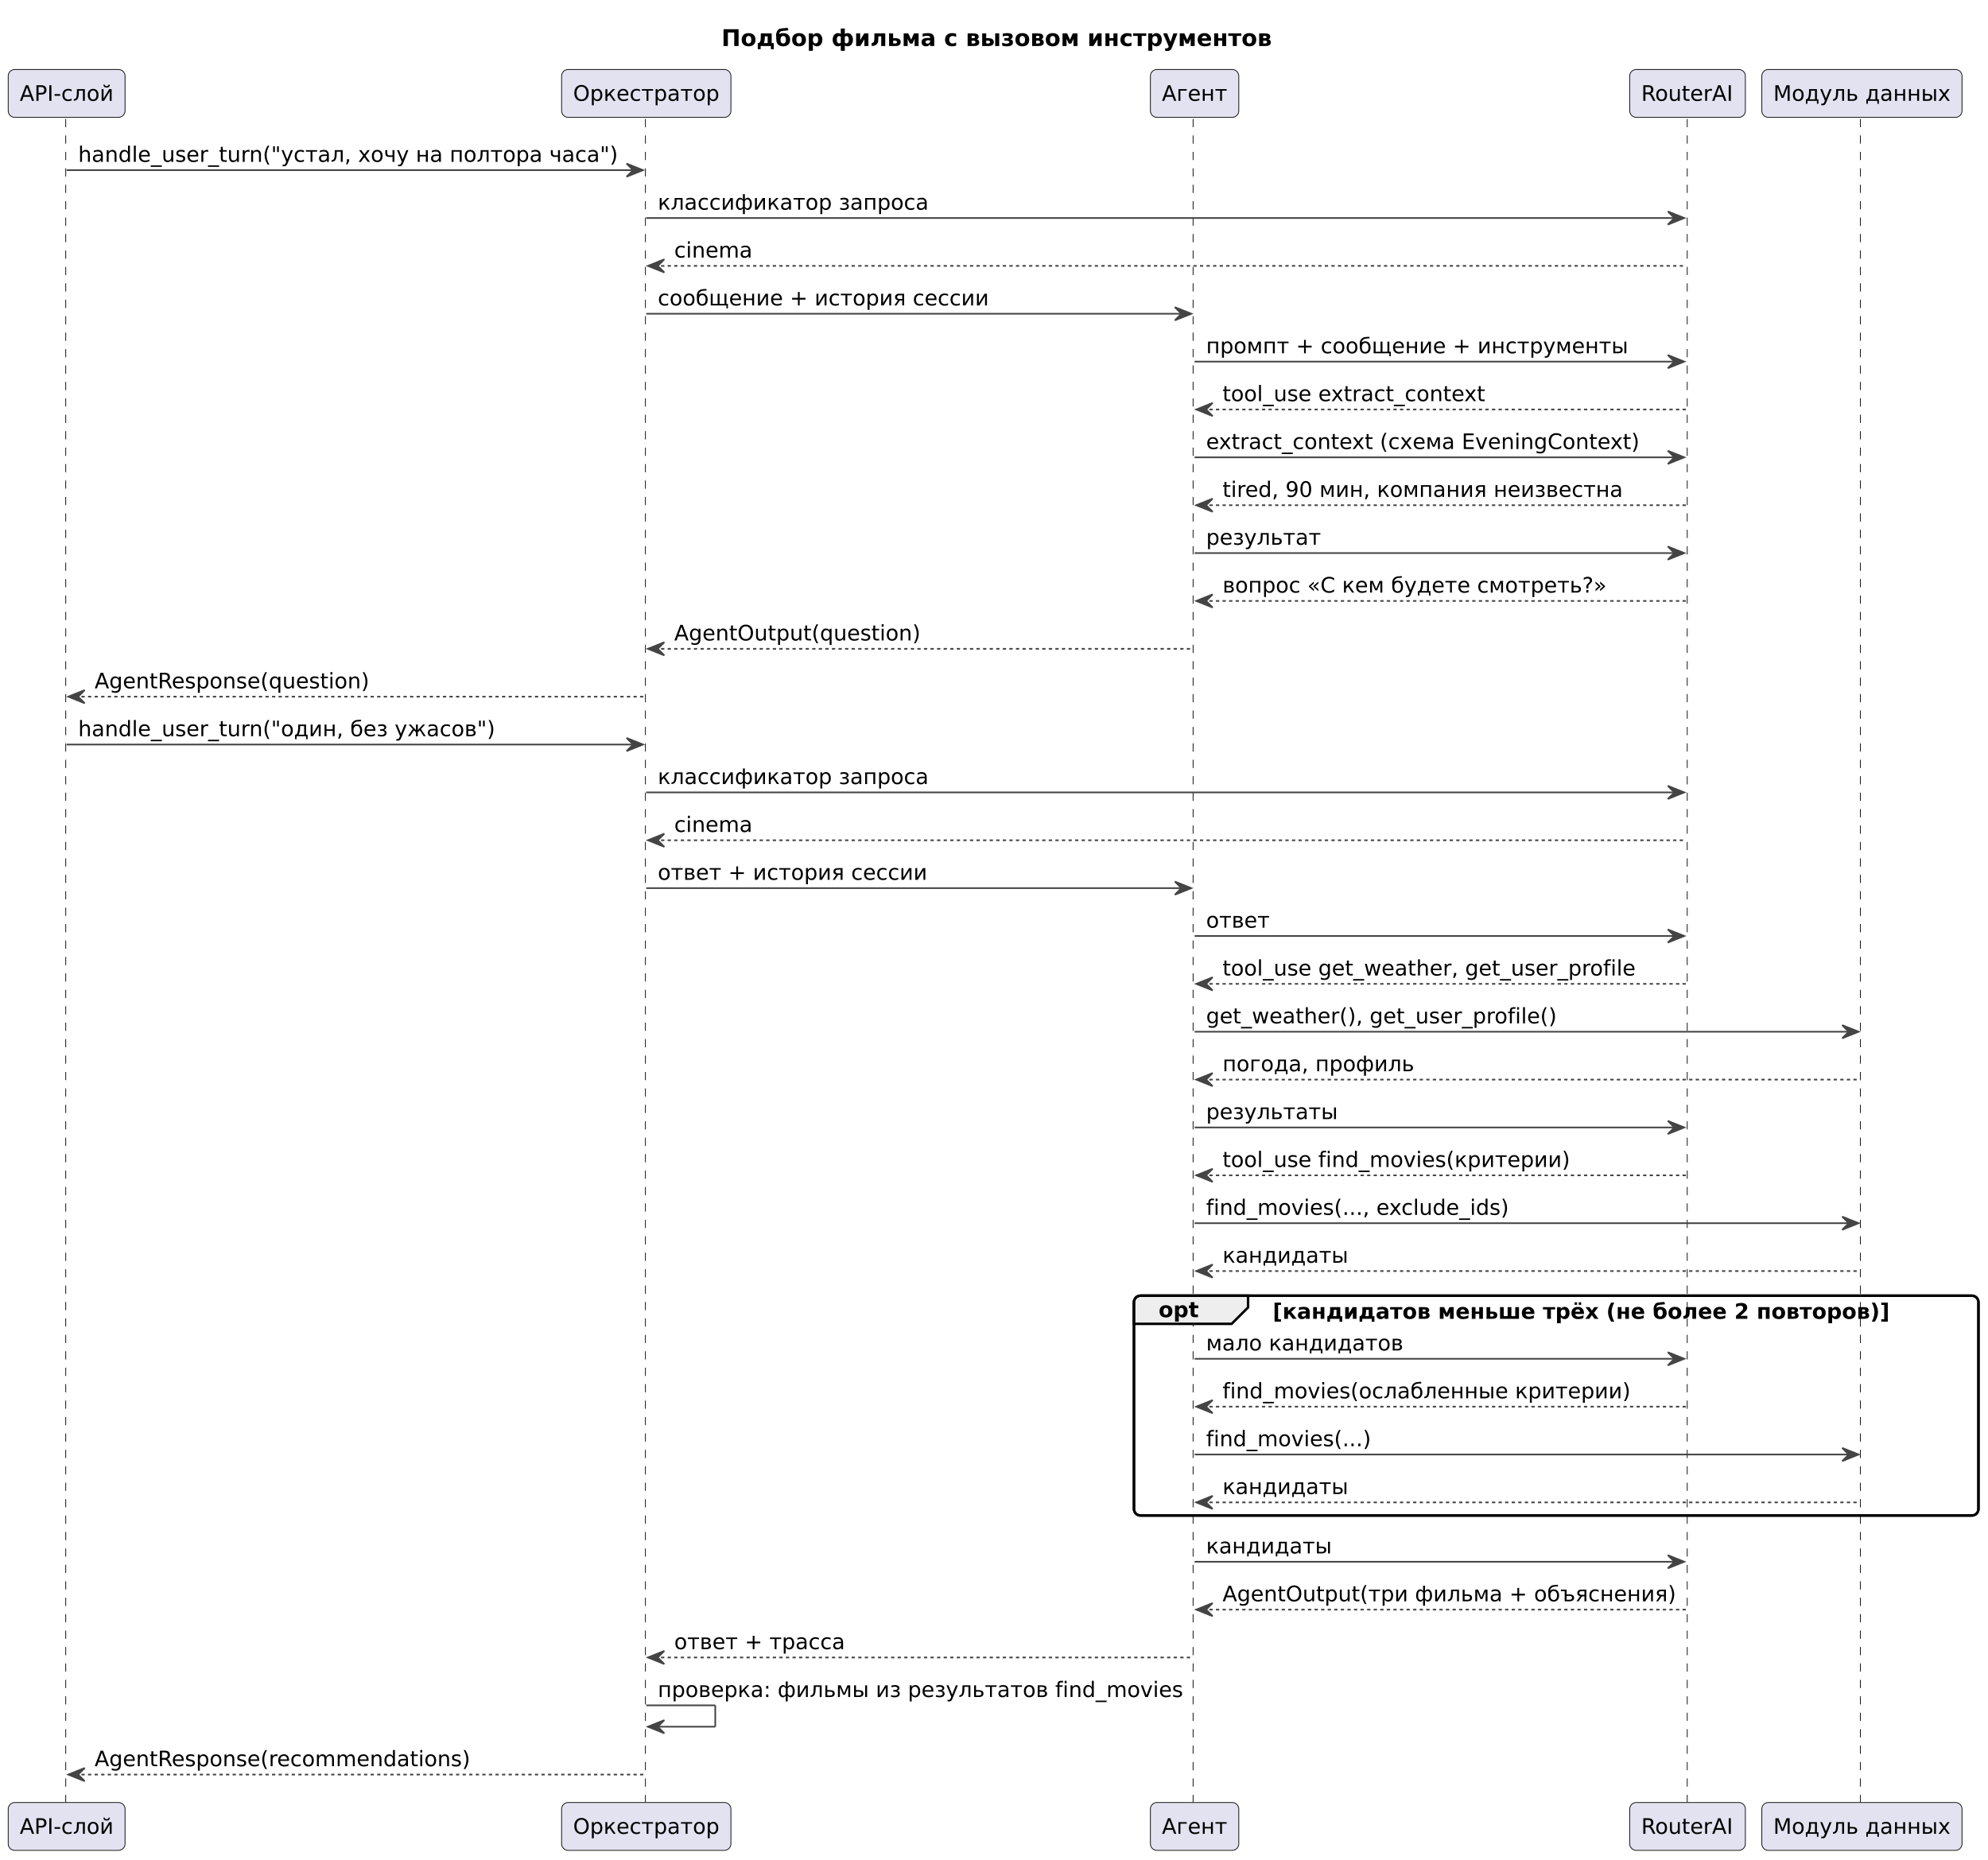
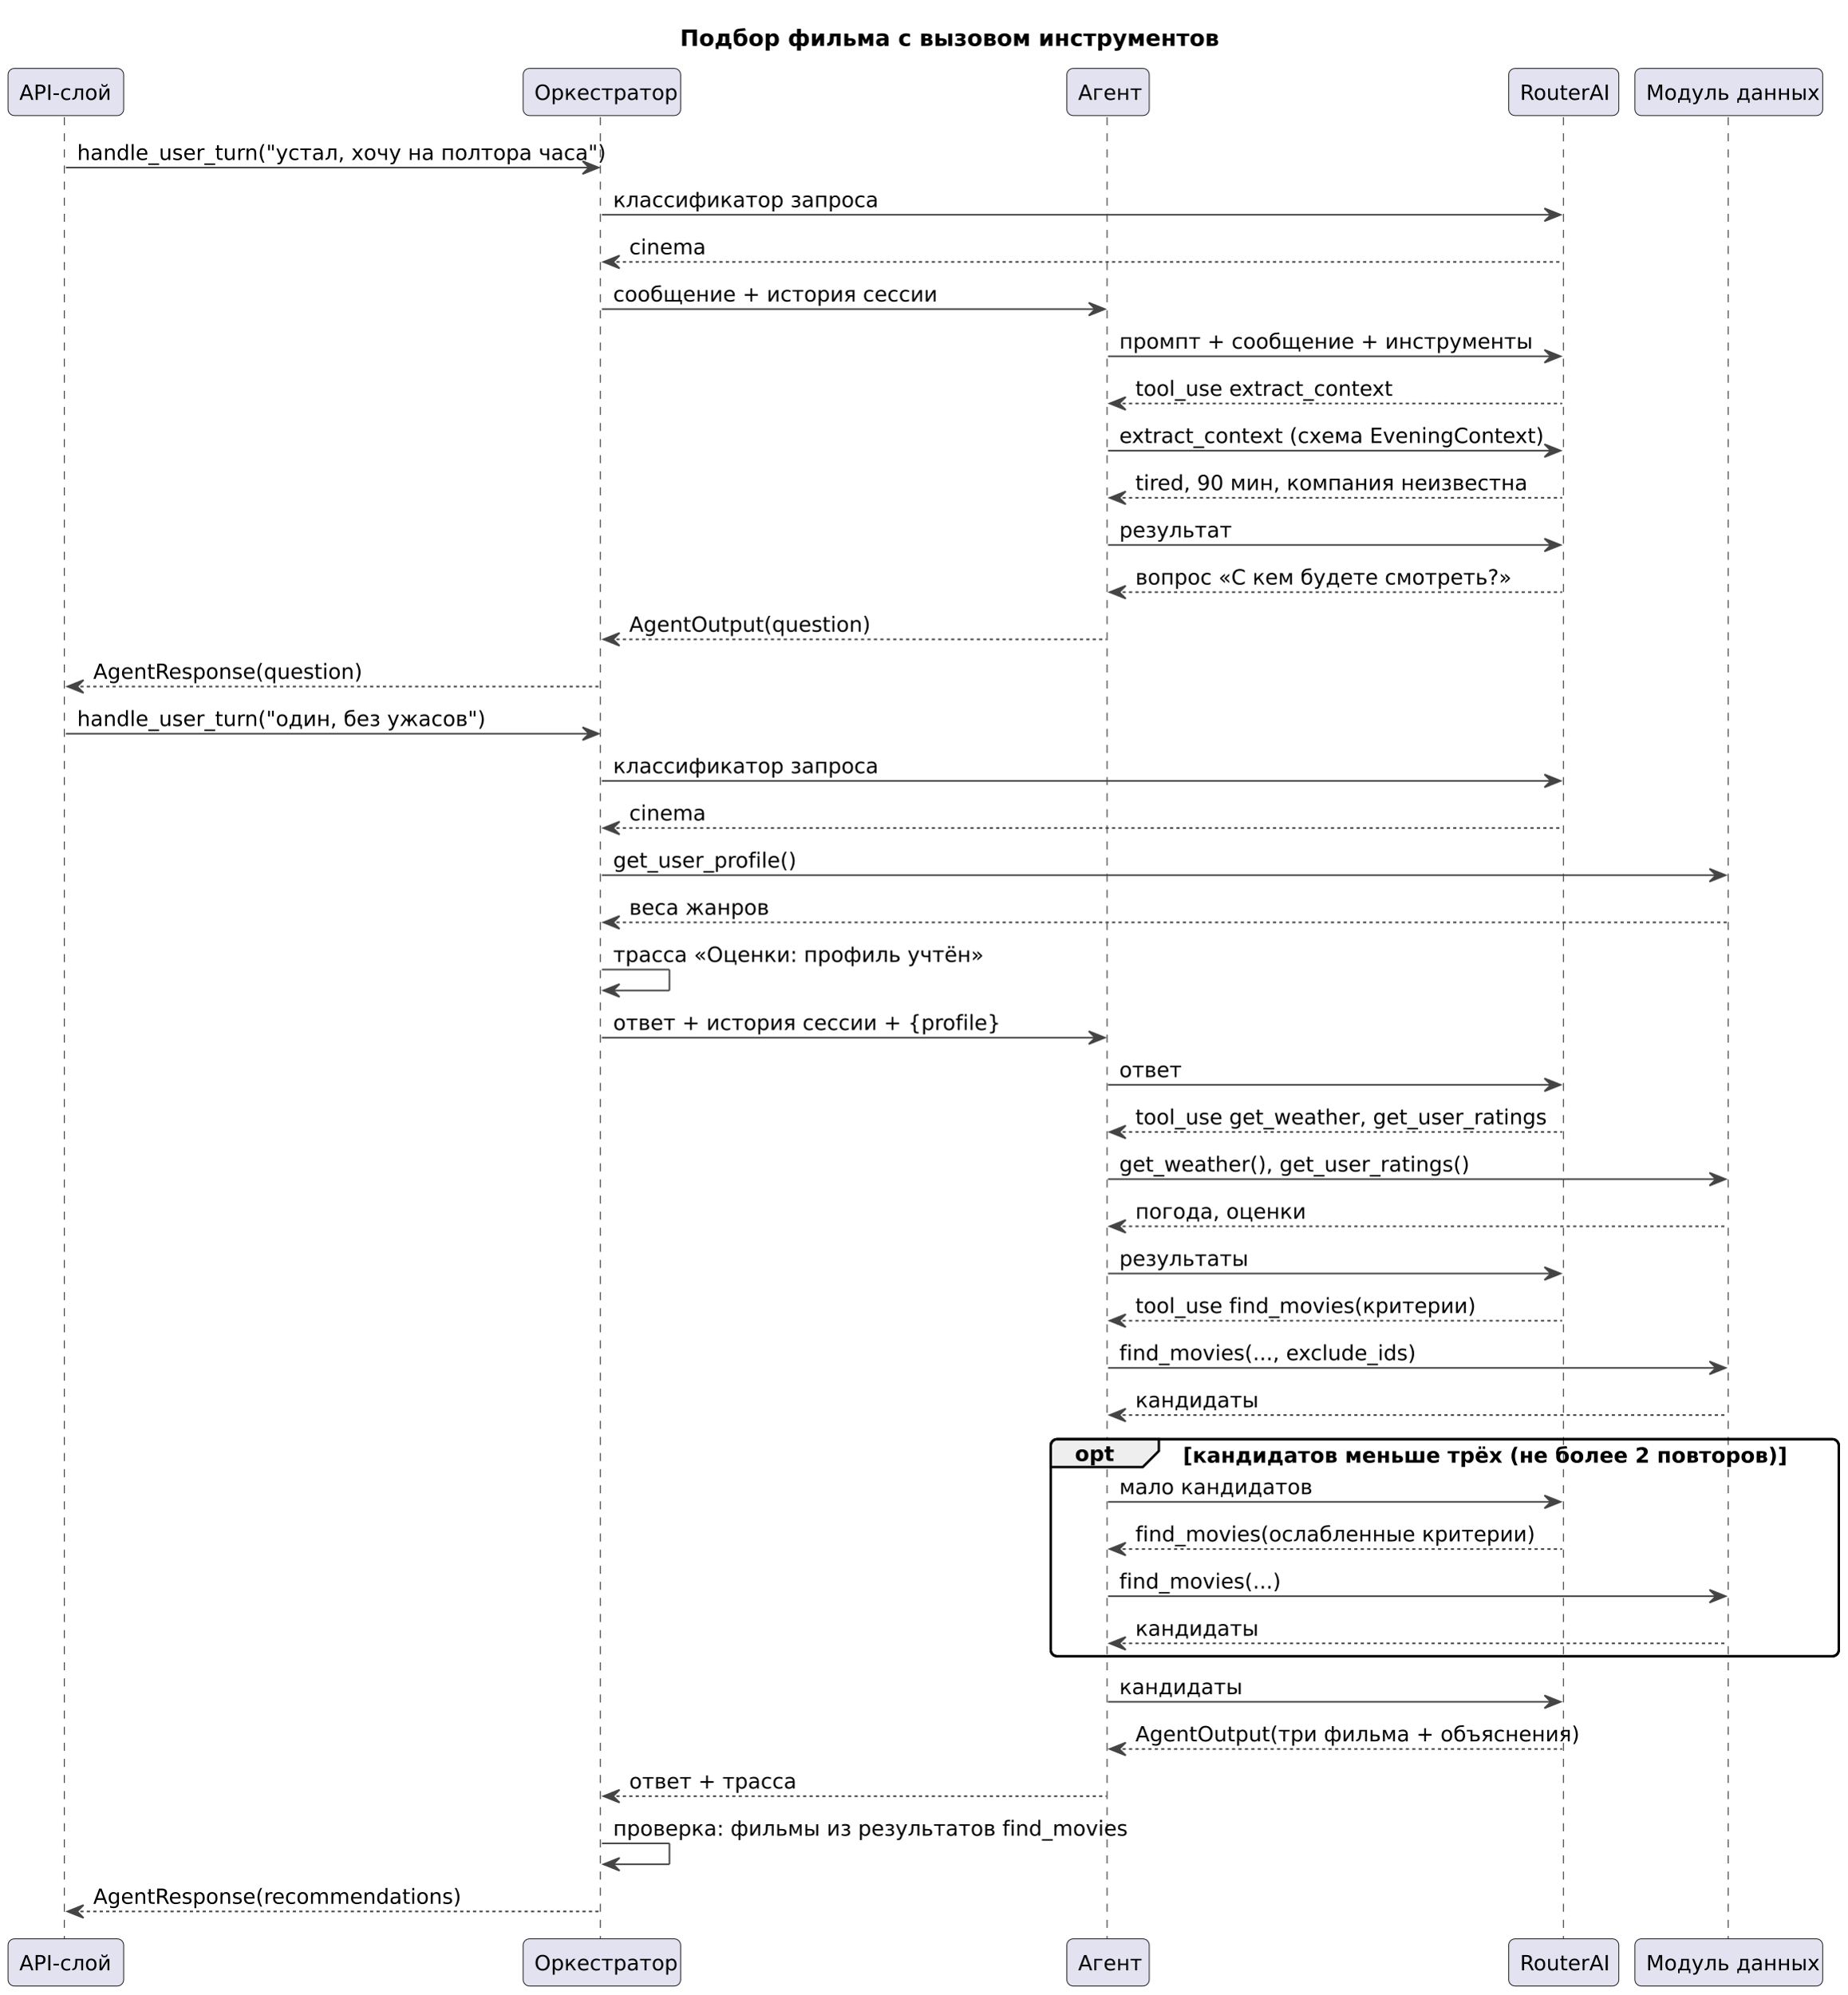
- <svg xmlns="http://www.w3.org/2000/svg" contentStyleType="text/css" data-diagram-type="SEQUENCE" height="1132px" preserveAspectRatio="none" style="width:1210px;height:1132px;background:#FFFFFF;" version="1.1" viewBox="0 0 1210 1132" width="1210px" zoomAndPan="magnify">
+ <svg xmlns="http://www.w3.org/2000/svg" contentStyleType="text/css" height="1239px" preserveAspectRatio="none" style="width:1148px;height:1239px;background:#FFFFFF;" version="1.1" viewBox="0 0 1148 1239" width="1148px" zoomAndPan="magnify">
  <defs />
  <g>
-     <text fill="#000000" font-family="DejaVu Sans" font-size="14" font-weight="bold" lengthAdjust="spacing" textLength="334.988" x="439.1" y="27.995">Подбор фильма с вызовом инструментов</text>
-     <rect fill="none" height="133.797" rx="4" ry="4" style="stroke:#000000;stroke-width:1.5;" width="513.999" x="690.189" y="788.617" />
-     <g>
-       <rect fill="#000000" fill-opacity="0" height="1025.648" width="8" x="36.558" y="72.43" />
-       <line style="stroke:#181818;stroke-width:0.5;stroke-dasharray:5,5;" x1="40" x2="40" y1="72.43" y2="1098.078" />
-     </g>
-     <g>
-       <rect fill="#000000" fill-opacity="0" height="1025.648" width="8" x="389.348" y="72.43" />
-       <line style="stroke:#181818;stroke-width:0.5;stroke-dasharray:5,5;" x1="392.822" x2="392.822" y1="72.43" y2="1098.078" />
-     </g>
-     <g>
-       <rect fill="#000000" fill-opacity="0" height="1025.648" width="8" x="723.085" y="72.43" />
-       <line style="stroke:#181818;stroke-width:0.5;stroke-dasharray:5,5;" x1="726.189" x2="726.189" y1="72.43" y2="1098.078" />
-     </g>
-     <g>
-       <rect fill="#000000" fill-opacity="0" height="1025.648" width="8" x="1023.126" y="72.43" />
-       <line style="stroke:#181818;stroke-width:0.5;stroke-dasharray:5,5;" x1="1026.93" x2="1026.93" y1="72.43" y2="1098.078" />
-     </g>
-     <g>
-       <rect fill="#000000" fill-opacity="0" height="1025.648" width="8" x="1129.255" y="72.43" />
-       <line style="stroke:#181818;stroke-width:0.5;stroke-dasharray:5,5;" x1="1132.322" x2="1132.322" y1="72.43" y2="1098.078" />
-     </g>
-     <g class="participant participant-head" data-participant="API">
-       <rect fill="#E2E2F0" height="29.133" rx="4" ry="4" style="stroke:#181818;stroke-width:0.5;" width="71.116" x="5" y="42.297" />
-       <text fill="#000000" font-family="DejaVu Sans" font-size="13" lengthAdjust="spacing" textLength="57.116" x="12" y="61.364">API-слой</text>
-     </g>
-     <g class="participant participant-tail" data-participant="API">
-       <rect fill="#E2E2F0" height="29.133" rx="4" ry="4" style="stroke:#181818;stroke-width:0.5;" width="71.116" x="5" y="1097.078" />
-       <text fill="#000000" font-family="DejaVu Sans" font-size="13" lengthAdjust="spacing" textLength="57.116" x="12" y="1116.145">API-слой</text>
-     </g>
-     <g class="participant participant-head" data-participant="O">
-       <rect fill="#E2E2F0" height="29.133" rx="4" ry="4" style="stroke:#181818;stroke-width:0.5;" width="103.051" x="341.822" y="42.297" />
-       <text fill="#000000" font-family="DejaVu Sans" font-size="13" lengthAdjust="spacing" textLength="89.051" x="348.822" y="61.364">Оркестратор</text>
-     </g>
-     <g class="participant participant-tail" data-participant="O">
-       <rect fill="#E2E2F0" height="29.133" rx="4" ry="4" style="stroke:#181818;stroke-width:0.5;" width="103.051" x="341.822" y="1097.078" />
-       <text fill="#000000" font-family="DejaVu Sans" font-size="13" lengthAdjust="spacing" textLength="89.051" x="348.822" y="1116.145">Оркестратор</text>
-     </g>
-     <g class="participant participant-head" data-participant="A">
-       <rect fill="#E2E2F0" height="29.133" rx="4" ry="4" style="stroke:#181818;stroke-width:0.5;" width="53.794" x="700.189" y="42.297" />
-       <text fill="#000000" font-family="DejaVu Sans" font-size="13" lengthAdjust="spacing" textLength="39.794" x="707.189" y="61.364">Агент</text>
-     </g>
-     <g class="participant participant-tail" data-participant="A">
-       <rect fill="#E2E2F0" height="29.133" rx="4" ry="4" style="stroke:#181818;stroke-width:0.5;" width="53.794" x="700.189" y="1097.078" />
-       <text fill="#000000" font-family="DejaVu Sans" font-size="13" lengthAdjust="spacing" textLength="39.794" x="707.189" y="1116.145">Агент</text>
-     </g>
-     <g class="participant participant-head" data-participant="M">
-       <rect fill="#E2E2F0" height="29.133" rx="4" ry="4" style="stroke:#181818;stroke-width:0.5;" width="70.393" x="991.93" y="42.297" />
-       <text fill="#000000" font-family="DejaVu Sans" font-size="13" lengthAdjust="spacing" textLength="56.393" x="998.93" y="61.364">RouterAI</text>
-     </g>
-     <g class="participant participant-tail" data-participant="M">
-       <rect fill="#E2E2F0" height="29.133" rx="4" ry="4" style="stroke:#181818;stroke-width:0.5;" width="70.393" x="991.93" y="1097.078" />
-       <text fill="#000000" font-family="DejaVu Sans" font-size="13" lengthAdjust="spacing" textLength="56.393" x="998.93" y="1116.145">RouterAI</text>
-     </g>
-     <g class="participant participant-head" data-participant="D">
-       <rect fill="#E2E2F0" height="29.133" rx="4" ry="4" style="stroke:#181818;stroke-width:0.5;" width="121.866" x="1072.322" y="42.297" />
-       <text fill="#000000" font-family="DejaVu Sans" font-size="13" lengthAdjust="spacing" textLength="107.866" x="1079.322" y="61.364">Модуль данных</text>
-     </g>
-     <g class="participant participant-tail" data-participant="D">
-       <rect fill="#E2E2F0" height="29.133" rx="4" ry="4" style="stroke:#181818;stroke-width:0.5;" width="121.866" x="1072.322" y="1097.078" />
-       <text fill="#000000" font-family="DejaVu Sans" font-size="13" lengthAdjust="spacing" textLength="107.866" x="1079.322" y="1116.145">Модуль данных</text>
-     </g>
-     <g class="message" data-participant-1="API" data-participant-2="O">
-       <polygon fill="#444444" points="381.348,99.562,391.348,103.562,381.348,107.562,385.348,103.562" style="stroke:#444444;stroke-width:1;" />
-       <line style="stroke:#444444;stroke-width:1;" x1="40.558" x2="387.348" y1="103.562" y2="103.562" />
-       <text fill="#000000" font-family="DejaVu Sans" font-size="13" lengthAdjust="spacing" textLength="328.79" x="47.558" y="98.497">handle_user_turn("устал, хочу на полтора часа")</text>
-     </g>
-     <g class="message" data-participant-1="O" data-participant-2="M">
-       <polygon fill="#444444" points="1015.126,128.695,1025.126,132.695,1015.126,136.695,1019.126,132.695" style="stroke:#444444;stroke-width:1;" />
-       <line style="stroke:#444444;stroke-width:1;" x1="393.348" x2="1021.126" y1="132.695" y2="132.695" />
-       <text fill="#000000" font-family="DejaVu Sans" font-size="13" lengthAdjust="spacing" textLength="164.861" x="400.348" y="127.629">классификатор запроса</text>
-     </g>
-     <g class="message" data-participant-1="M" data-participant-2="O">
-       <polygon fill="#444444" points="404.348,157.828,394.348,161.828,404.348,165.828,400.348,161.828" style="stroke:#444444;stroke-width:1;" />
-       <line style="stroke:#444444;stroke-width:1;stroke-dasharray:2,2;" x1="398.348" x2="1026.126" y1="161.828" y2="161.828" />
-       <text fill="#000000" font-family="DejaVu Sans" font-size="13" lengthAdjust="spacing" textLength="47.627" x="410.348" y="156.762">cinema</text>
-     </g>
-     <g class="message" data-participant-1="O" data-participant-2="A">
-       <polygon fill="#444444" points="715.085,186.961,725.085,190.961,715.085,194.961,719.085,190.961" style="stroke:#444444;stroke-width:1;" />
-       <line style="stroke:#444444;stroke-width:1;" x1="393.348" x2="721.085" y1="190.961" y2="190.961" />
-       <text fill="#000000" font-family="DejaVu Sans" font-size="13" lengthAdjust="spacing" textLength="201.532" x="400.348" y="185.895">сообщение + история сессии</text>
-     </g>
-     <g class="message" data-participant-1="A" data-participant-2="M">
-       <polygon fill="#444444" points="1015.126,216.094,1025.126,220.094,1015.126,224.094,1019.126,220.094" style="stroke:#444444;stroke-width:1;" />
-       <line style="stroke:#444444;stroke-width:1;" x1="727.085" x2="1021.126" y1="220.094" y2="220.094" />
-       <text fill="#000000" font-family="DejaVu Sans" font-size="13" lengthAdjust="spacing" textLength="256.915" x="734.085" y="215.028">промпт + сообщение + инструменты</text>
-     </g>
-     <g class="message" data-participant-1="M" data-participant-2="A">
-       <polygon fill="#444444" points="738.085,245.227,728.085,249.227,738.085,253.227,734.085,249.227" style="stroke:#444444;stroke-width:1;" />
-       <line style="stroke:#444444;stroke-width:1;stroke-dasharray:2,2;" x1="732.085" x2="1026.126" y1="249.227" y2="249.227" />
-       <text fill="#000000" font-family="DejaVu Sans" font-size="13" lengthAdjust="spacing" textLength="160.329" x="744.085" y="244.161">tool_use extract_context</text>
-     </g>
-     <g class="message" data-participant-1="A" data-participant-2="M">
-       <polygon fill="#444444" points="1015.126,274.359,1025.126,278.359,1015.126,282.359,1019.126,278.359" style="stroke:#444444;stroke-width:1;" />
-       <line style="stroke:#444444;stroke-width:1;" x1="727.085" x2="1021.126" y1="278.359" y2="278.359" />
-       <text fill="#000000" font-family="DejaVu Sans" font-size="13" lengthAdjust="spacing" textLength="264.494" x="734.085" y="273.293">extract_context (схема EveningContext)</text>
-     </g>
-     <g class="message" data-participant-1="M" data-participant-2="A">
-       <polygon fill="#444444" points="738.085,303.492,728.085,307.492,738.085,311.492,734.085,307.492" style="stroke:#444444;stroke-width:1;" />
-       <line style="stroke:#444444;stroke-width:1;stroke-dasharray:2,2;" x1="732.085" x2="1026.126" y1="307.492" y2="307.492" />
-       <text fill="#000000" font-family="DejaVu Sans" font-size="13" lengthAdjust="spacing" textLength="243.947" x="744.085" y="302.426">tired, 90 мин, компания неизвестна</text>
-     </g>
-     <g class="message" data-participant-1="A" data-participant-2="M">
-       <polygon fill="#444444" points="1015.126,332.625,1025.126,336.625,1015.126,340.625,1019.126,336.625" style="stroke:#444444;stroke-width:1;" />
-       <line style="stroke:#444444;stroke-width:1;" x1="727.085" x2="1021.126" y1="336.625" y2="336.625" />
-       <text fill="#000000" font-family="DejaVu Sans" font-size="13" lengthAdjust="spacing" textLength="69.939" x="734.085" y="331.559">результат</text>
-     </g>
-     <g class="message" data-participant-1="M" data-participant-2="A">
-       <polygon fill="#444444" points="738.085,361.758,728.085,365.758,738.085,369.758,734.085,365.758" style="stroke:#444444;stroke-width:1;" />
-       <line style="stroke:#444444;stroke-width:1;stroke-dasharray:2,2;" x1="732.085" x2="1026.126" y1="365.758" y2="365.758" />
-       <text fill="#000000" font-family="DejaVu Sans" font-size="13" lengthAdjust="spacing" textLength="233.772" x="744.085" y="360.692">вопрос «С кем будете смотреть?»</text>
-     </g>
-     <g class="message" data-participant-1="A" data-participant-2="O">
-       <polygon fill="#444444" points="404.348,390.891,394.348,394.891,404.348,398.891,400.348,394.891" style="stroke:#444444;stroke-width:1;" />
-       <line style="stroke:#444444;stroke-width:1;stroke-dasharray:2,2;" x1="398.348" x2="726.085" y1="394.891" y2="394.891" />
-       <text fill="#000000" font-family="DejaVu Sans" font-size="13" lengthAdjust="spacing" textLength="149.944" x="410.348" y="389.825">AgentOutput(question)</text>
-     </g>
-     <g class="message" data-participant-1="O" data-participant-2="API">
-       <polygon fill="#444444" points="51.558,420.023,41.558,424.023,51.558,428.023,47.558,424.023" style="stroke:#444444;stroke-width:1;" />
-       <line style="stroke:#444444;stroke-width:1;stroke-dasharray:2,2;" x1="45.558" x2="392.348" y1="424.023" y2="424.023" />
-       <text fill="#000000" font-family="DejaVu Sans" font-size="13" lengthAdjust="spacing" textLength="167.807" x="57.558" y="418.957">AgentResponse(question)</text>
-     </g>
-     <g class="message" data-participant-1="API" data-participant-2="O">
-       <polygon fill="#444444" points="381.348,449.156,391.348,453.156,381.348,457.156,385.348,453.156" style="stroke:#444444;stroke-width:1;" />
-       <line style="stroke:#444444;stroke-width:1;" x1="40.558" x2="387.348" y1="453.156" y2="453.156" />
-       <text fill="#000000" font-family="DejaVu Sans" font-size="13" lengthAdjust="spacing" textLength="254.033" x="47.558" y="448.09">handle_user_turn("один, без ужасов")</text>
-     </g>
-     <g class="message" data-participant-1="O" data-participant-2="M">
-       <polygon fill="#444444" points="1015.126,478.289,1025.126,482.289,1015.126,486.289,1019.126,482.289" style="stroke:#444444;stroke-width:1;" />
-       <line style="stroke:#444444;stroke-width:1;" x1="393.348" x2="1021.126" y1="482.289" y2="482.289" />
-       <text fill="#000000" font-family="DejaVu Sans" font-size="13" lengthAdjust="spacing" textLength="164.861" x="400.348" y="477.223">классификатор запроса</text>
-     </g>
-     <g class="message" data-participant-1="M" data-participant-2="O">
-       <polygon fill="#444444" points="404.348,507.422,394.348,511.422,404.348,515.422,400.348,511.422" style="stroke:#444444;stroke-width:1;" />
-       <line style="stroke:#444444;stroke-width:1;stroke-dasharray:2,2;" x1="398.348" x2="1026.126" y1="511.422" y2="511.422" />
-       <text fill="#000000" font-family="DejaVu Sans" font-size="13" lengthAdjust="spacing" textLength="47.627" x="410.348" y="506.356">cinema</text>
-     </g>
-     <g class="message" data-participant-1="O" data-participant-2="A">
-       <polygon fill="#444444" points="715.085,536.555,725.085,540.555,715.085,544.555,719.085,540.555" style="stroke:#444444;stroke-width:1;" />
-       <line style="stroke:#444444;stroke-width:1;" x1="393.348" x2="721.085" y1="540.555" y2="540.555" />
-       <text fill="#000000" font-family="DejaVu Sans" font-size="13" lengthAdjust="spacing" textLength="164.03" x="400.348" y="535.489">ответ + история сессии</text>
-     </g>
-     <g class="message" data-participant-1="A" data-participant-2="M">
-       <polygon fill="#444444" points="1015.126,565.688,1025.126,569.688,1015.126,573.688,1019.126,569.688" style="stroke:#444444;stroke-width:1;" />
-       <line style="stroke:#444444;stroke-width:1;" x1="727.085" x2="1021.126" y1="569.688" y2="569.688" />
-       <text fill="#000000" font-family="DejaVu Sans" font-size="13" lengthAdjust="spacing" textLength="38.759" x="734.085" y="564.622">ответ</text>
-     </g>
-     <g class="message" data-participant-1="M" data-participant-2="A">
-       <polygon fill="#444444" points="738.085,594.82,728.085,598.82,738.085,602.82,734.085,598.82" style="stroke:#444444;stroke-width:1;" />
-       <line style="stroke:#444444;stroke-width:1;stroke-dasharray:2,2;" x1="732.085" x2="1026.126" y1="598.82" y2="598.82" />
-       <text fill="#000000" font-family="DejaVu Sans" font-size="13" lengthAdjust="spacing" textLength="251.697" x="744.085" y="593.754">tool_use get_weather, get_user_profile</text>
-     </g>
-     <g class="message" data-participant-1="A" data-participant-2="D">
-       <polygon fill="#444444" points="1121.255,623.953,1131.255,627.953,1121.255,631.953,1125.255,627.953" style="stroke:#444444;stroke-width:1;" />
-       <line style="stroke:#444444;stroke-width:1;" x1="727.085" x2="1127.255" y1="627.953" y2="627.953" />
-       <text fill="#000000" font-family="DejaVu Sans" font-size="13" lengthAdjust="spacing" textLength="213.726" x="734.085" y="622.887">get_weather(), get_user_profile()</text>
-     </g>
-     <g class="message" data-participant-1="D" data-participant-2="A">
-       <polygon fill="#444444" points="738.085,653.086,728.085,657.086,738.085,661.086,734.085,657.086" style="stroke:#444444;stroke-width:1;" />
-       <line style="stroke:#444444;stroke-width:1;stroke-dasharray:2,2;" x1="732.085" x2="1132.255" y1="657.086" y2="657.086" />
-       <text fill="#000000" font-family="DejaVu Sans" font-size="13" lengthAdjust="spacing" textLength="116.695" x="744.085" y="652.02">погода, профиль</text>
-     </g>
-     <g class="message" data-participant-1="A" data-participant-2="M">
-       <polygon fill="#444444" points="1015.126,682.219,1025.126,686.219,1015.126,690.219,1019.126,686.219" style="stroke:#444444;stroke-width:1;" />
-       <line style="stroke:#444444;stroke-width:1;" x1="727.085" x2="1021.126" y1="686.219" y2="686.219" />
-       <text fill="#000000" font-family="DejaVu Sans" font-size="13" lengthAdjust="spacing" textLength="80.203" x="734.085" y="681.153">результаты</text>
-     </g>
-     <g class="message" data-participant-1="M" data-participant-2="A">
-       <polygon fill="#444444" points="738.085,711.352,728.085,715.352,738.085,719.352,734.085,715.352" style="stroke:#444444;stroke-width:1;" />
-       <line style="stroke:#444444;stroke-width:1;stroke-dasharray:2,2;" x1="732.085" x2="1026.126" y1="715.352" y2="715.352" />
-       <text fill="#000000" font-family="DejaVu Sans" font-size="13" lengthAdjust="spacing" textLength="211.548" x="744.085" y="710.286">tool_use find_movies(критерии)</text>
-     </g>
-     <g class="message" data-participant-1="A" data-participant-2="D">
-       <polygon fill="#444444" points="1121.255,740.484,1131.255,744.484,1121.255,748.484,1125.255,744.484" style="stroke:#444444;stroke-width:1;" />
-       <line style="stroke:#444444;stroke-width:1;" x1="727.085" x2="1127.255" y1="744.484" y2="744.484" />
-       <text fill="#000000" font-family="DejaVu Sans" font-size="13" lengthAdjust="spacing" textLength="184.755" x="734.085" y="739.418">find_movies(..., exclude_ids)</text>
-     </g>
-     <g class="message" data-participant-1="D" data-participant-2="A">
-       <polygon fill="#444444" points="738.085,769.617,728.085,773.617,738.085,777.617,734.085,773.617" style="stroke:#444444;stroke-width:1;" />
-       <line style="stroke:#444444;stroke-width:1;stroke-dasharray:2,2;" x1="732.085" x2="1132.255" y1="773.617" y2="773.617" />
-       <text fill="#000000" font-family="DejaVu Sans" font-size="13" lengthAdjust="spacing" textLength="76.546" x="744.085" y="768.551">кандидаты</text>
-     </g>
-     <path d="M694.189,788.617 L759.64,788.617 L759.64,795.75 L749.64,805.75 L690.189,805.75 L690.189,792.617 A4,4 0 0 1 694.189,788.617" fill="#EEEEEE" style="stroke:#000000;stroke-width:1.5;" />
-     <rect fill="none" height="133.797" rx="4" ry="4" style="stroke:#000000;stroke-width:1.5;" width="513.999" x="690.189" y="788.617" />
-     <text fill="#000000" font-family="DejaVu Sans" font-size="13" font-weight="bold" lengthAdjust="spacing" textLength="24.451" x="705.189" y="801.684">opt</text>
-     <text fill="#000000" font-family="DejaVu Sans" font-size="13" font-weight="bold" lengthAdjust="spacing" textLength="375.457" x="774.64" y="802.684">[кандидатов меньше трёх (не более 2 повторов)]</text>
-     <g class="message" data-participant-1="A" data-participant-2="M">
-       <polygon fill="#444444" points="1015.126,823.016,1025.126,827.016,1015.126,831.016,1019.126,827.016" style="stroke:#444444;stroke-width:1;" />
-       <line style="stroke:#444444;stroke-width:1;" x1="727.085" x2="1021.126" y1="827.016" y2="827.016" />
-       <text fill="#000000" font-family="DejaVu Sans" font-size="13" lengthAdjust="spacing" textLength="120.066" x="734.085" y="821.95">мало кандидатов</text>
-     </g>
-     <g class="message" data-participant-1="M" data-participant-2="A">
-       <polygon fill="#444444" points="738.085,852.148,728.085,856.148,738.085,860.148,734.085,856.148" style="stroke:#444444;stroke-width:1;" />
-       <line style="stroke:#444444;stroke-width:1;stroke-dasharray:2,2;" x1="732.085" x2="1026.126" y1="856.148" y2="856.148" />
-       <text fill="#000000" font-family="DejaVu Sans" font-size="13" lengthAdjust="spacing" textLength="248.384" x="744.085" y="851.082">find_movies(ослабленные критерии)</text>
-     </g>
-     <g class="message" data-participant-1="A" data-participant-2="D">
-       <polygon fill="#444444" points="1121.255,881.281,1131.255,885.281,1121.255,889.281,1125.255,885.281" style="stroke:#444444;stroke-width:1;" />
-       <line style="stroke:#444444;stroke-width:1;" x1="727.085" x2="1127.255" y1="885.281" y2="885.281" />
-       <text fill="#000000" font-family="DejaVu Sans" font-size="13" lengthAdjust="spacing" textLength="100.414" x="734.085" y="880.215">find_movies(...)</text>
-     </g>
-     <g class="message" data-participant-1="D" data-participant-2="A">
-       <polygon fill="#444444" points="738.085,910.414,728.085,914.414,738.085,918.414,734.085,914.414" style="stroke:#444444;stroke-width:1;" />
-       <line style="stroke:#444444;stroke-width:1;stroke-dasharray:2,2;" x1="732.085" x2="1132.255" y1="914.414" y2="914.414" />
-       <text fill="#000000" font-family="DejaVu Sans" font-size="13" lengthAdjust="spacing" textLength="76.546" x="744.085" y="909.348">кандидаты</text>
-     </g>
-     <g class="message" data-participant-1="A" data-participant-2="M">
-       <polygon fill="#444444" points="1015.126,946.547,1025.126,950.547,1015.126,954.547,1019.126,950.547" style="stroke:#444444;stroke-width:1;" />
-       <line style="stroke:#444444;stroke-width:1;" x1="727.085" x2="1021.126" y1="950.547" y2="950.547" />
-       <text fill="#000000" font-family="DejaVu Sans" font-size="13" lengthAdjust="spacing" textLength="76.546" x="734.085" y="945.481">кандидаты</text>
-     </g>
-     <g class="message" data-participant-1="M" data-participant-2="A">
-       <polygon fill="#444444" points="738.085,975.68,728.085,979.68,738.085,983.68,734.085,979.68" style="stroke:#444444;stroke-width:1;" />
-       <line style="stroke:#444444;stroke-width:1;stroke-dasharray:2,2;" x1="732.085" x2="1026.126" y1="979.68" y2="979.68" />
-       <text fill="#000000" font-family="DejaVu Sans" font-size="13" lengthAdjust="spacing" textLength="276.041" x="744.085" y="974.614">AgentOutput(три фильма + объяснения)</text>
-     </g>
-     <g class="message" data-participant-1="A" data-participant-2="O">
-       <polygon fill="#444444" points="404.348,1004.812,394.348,1008.812,404.348,1012.812,400.348,1008.812" style="stroke:#444444;stroke-width:1;" />
-       <line style="stroke:#444444;stroke-width:1;stroke-dasharray:2,2;" x1="398.348" x2="726.085" y1="1008.812" y2="1008.812" />
-       <text fill="#000000" font-family="DejaVu Sans" font-size="13" lengthAdjust="spacing" textLength="103.968" x="410.348" y="1003.747">ответ + трасса</text>
-     </g>
-     <g class="message" data-participant-1="O" data-participant-2="O">
-       <line style="stroke:#444444;stroke-width:1;" x1="393.348" x2="435.348" y1="1037.945" y2="1037.945" />
-       <line style="stroke:#444444;stroke-width:1;" x1="435.348" x2="435.348" y1="1037.945" y2="1050.945" />
-       <line style="stroke:#444444;stroke-width:1;" x1="394.348" x2="435.348" y1="1050.945" y2="1050.945" />
-       <polygon fill="#444444" points="404.348,1046.945,394.348,1050.945,404.348,1054.945,400.348,1050.945" style="stroke:#444444;stroke-width:1;" />
-       <text fill="#000000" font-family="DejaVu Sans" font-size="13" lengthAdjust="spacing" textLength="319.738" x="400.348" y="1032.879">проверка: фильмы из результатов find_movies</text>
-     </g>
-     <g class="message" data-participant-1="O" data-participant-2="API">
-       <polygon fill="#444444" points="51.558,1076.078,41.558,1080.078,51.558,1084.078,47.558,1080.078" style="stroke:#444444;stroke-width:1;" />
-       <line style="stroke:#444444;stroke-width:1;stroke-dasharray:2,2;" x1="45.558" x2="392.348" y1="1080.078" y2="1080.078" />
-       <text fill="#000000" font-family="DejaVu Sans" font-size="13" lengthAdjust="spacing" textLength="229.544" x="57.558" y="1075.012">AgentResponse(recommendations)</text>
-     </g>
+     <text fill="#000000" font-family="DejaVu Sans" font-size="14" font-weight="bold" lengthAdjust="spacing" textLength="306.407" x="422.593" y="28.535">Подбор фильма с вызовом инструментов</text>
+     <rect fill="none" height="134.863" rx="4" ry="4" style="stroke:#000000;stroke-width:1.5;" width="489.669" x="652.925" y="894.184" />
+     <line style="stroke:#181818;stroke-width:0.5;stroke-dasharray:5.0,5.0;" x1="40" x2="40" y1="72.799" y2="1205.6" />
+     <line style="stroke:#181818;stroke-width:0.5;stroke-dasharray:5.0,5.0;" x1="373.051" x2="373.051" y1="72.799" y2="1205.6" />
+     <line style="stroke:#181818;stroke-width:0.5;stroke-dasharray:5.0,5.0;" x1="687.925" x2="687.925" y1="72.799" y2="1205.6" />
+     <line style="stroke:#181818;stroke-width:0.5;stroke-dasharray:5.0,5.0;" x1="971.489" x2="971.489" y1="72.799" y2="1205.6" />
+     <line style="stroke:#181818;stroke-width:0.5;stroke-dasharray:5.0,5.0;" x1="1073.901" x2="1073.901" y1="72.799" y2="1205.6" />
+     <rect fill="#E2E2F0" height="29.311" rx="4" ry="4" style="stroke:#181818;stroke-width:0.5;" width="71.846" x="5" y="42.488" />
+     <text fill="#000000" font-family="DejaVu Sans" font-size="13" lengthAdjust="spacing" textLength="57.846" x="12" y="62.057">API-слой</text>
+     <rect fill="#E2E2F0" height="29.311" rx="4" ry="4" style="stroke:#181818;stroke-width:0.5;" width="71.846" x="5" y="1204.6" />
+     <text fill="#000000" font-family="DejaVu Sans" font-size="13" lengthAdjust="spacing" textLength="57.846" x="12" y="1224.168">API-слой</text>
+     <rect fill="#E2E2F0" height="29.311" rx="4" ry="4" style="stroke:#181818;stroke-width:0.5;" width="97.865" x="325.051" y="42.488" />
+     <text fill="#000000" font-family="DejaVu Sans" font-size="13" lengthAdjust="spacing" textLength="83.865" x="332.051" y="62.057">Оркестратор</text>
+     <rect fill="#E2E2F0" height="29.311" rx="4" ry="4" style="stroke:#181818;stroke-width:0.5;" width="97.865" x="325.051" y="1204.6" />
+     <text fill="#000000" font-family="DejaVu Sans" font-size="13" lengthAdjust="spacing" textLength="83.865" x="332.051" y="1224.168">Оркестратор</text>
+     <rect fill="#E2E2F0" height="29.311" rx="4" ry="4" style="stroke:#181818;stroke-width:0.5;" width="51.204" x="662.925" y="42.488" />
+     <text fill="#000000" font-family="DejaVu Sans" font-size="13" lengthAdjust="spacing" textLength="37.204" x="669.925" y="62.057">Агент</text>
+     <rect fill="#E2E2F0" height="29.311" rx="4" ry="4" style="stroke:#181818;stroke-width:0.5;" width="51.204" x="662.925" y="1204.6" />
+     <text fill="#000000" font-family="DejaVu Sans" font-size="13" lengthAdjust="spacing" textLength="37.204" x="669.925" y="1224.168">Агент</text>
+     <rect fill="#E2E2F0" height="29.311" rx="4" ry="4" style="stroke:#181818;stroke-width:0.5;" width="68.412" x="937.489" y="42.488" />
+     <text fill="#000000" font-family="DejaVu Sans" font-size="13" lengthAdjust="spacing" textLength="54.412" x="944.489" y="62.057">RouterAI</text>
+     <rect fill="#E2E2F0" height="29.311" rx="4" ry="4" style="stroke:#181818;stroke-width:0.5;" width="68.412" x="937.489" y="1204.6" />
+     <text fill="#000000" font-family="DejaVu Sans" font-size="13" lengthAdjust="spacing" textLength="54.412" x="944.489" y="1224.168">RouterAI</text>
+     <rect fill="#E2E2F0" height="29.311" rx="4" ry="4" style="stroke:#181818;stroke-width:0.5;" width="116.692" x="1015.901" y="42.488" />
+     <text fill="#000000" font-family="DejaVu Sans" font-size="13" lengthAdjust="spacing" textLength="102.692" x="1022.901" y="62.057">Модуль данных</text>
+     <rect fill="#E2E2F0" height="29.311" rx="4" ry="4" style="stroke:#181818;stroke-width:0.5;" width="116.692" x="1015.901" y="1204.6" />
+     <text fill="#000000" font-family="DejaVu Sans" font-size="13" lengthAdjust="spacing" textLength="102.692" x="1022.901" y="1224.168">Модуль данных</text>
+     <polygon fill="#444444" points="361.984,100.109,371.984,104.109,361.984,108.109,365.984,104.109" style="stroke:#444444;stroke-width:1.0;" />
+     <line style="stroke:#444444;stroke-width:1.0;" x1="40.923" x2="367.984" y1="104.109" y2="104.109" />
+     <text fill="#000000" font-family="DejaVu Sans" font-size="13" lengthAdjust="spacing" textLength="309.061" x="47.923" y="99.367">handle_user_turn("устал, хочу на полтора часа")</text>
+     <polygon fill="#444444" points="959.695,129.42,969.695,133.42,959.695,137.42,963.695,133.42" style="stroke:#444444;stroke-width:1.0;" />
+     <line style="stroke:#444444;stroke-width:1.0;" x1="373.984" x2="965.695" y1="133.42" y2="133.42" />
+     <text fill="#000000" font-family="DejaVu Sans" font-size="13" lengthAdjust="spacing" textLength="154.553" x="380.984" y="128.678">классификатор запроса</text>
+     <polygon fill="#444444" points="384.984,158.731,374.984,162.731,384.984,166.731,380.984,162.731" style="stroke:#444444;stroke-width:1.0;" />
+     <line style="stroke:#444444;stroke-width:1.0;stroke-dasharray:2.0,2.0;" x1="378.984" x2="970.695" y1="162.731" y2="162.731" />
+     <text fill="#000000" font-family="DejaVu Sans" font-size="13" lengthAdjust="spacing" textLength="45.043" x="390.984" y="157.988">cinema</text>
+     <polygon fill="#444444" points="676.527,188.041,686.527,192.041,676.527,196.041,680.527,192.041" style="stroke:#444444;stroke-width:1.0;" />
+     <line style="stroke:#444444;stroke-width:1.0;" x1="373.984" x2="682.527" y1="192.041" y2="192.041" />
+     <text fill="#000000" font-family="DejaVu Sans" font-size="13" lengthAdjust="spacing" textLength="191.02" x="380.984" y="187.299">сообщение + история сессии</text>
+     <polygon fill="#444444" points="959.695,217.352,969.695,221.352,959.695,225.352,963.695,221.352" style="stroke:#444444;stroke-width:1.0;" />
+     <line style="stroke:#444444;stroke-width:1.0;" x1="688.527" x2="965.695" y1="221.352" y2="221.352" />
+     <text fill="#000000" font-family="DejaVu Sans" font-size="13" lengthAdjust="spacing" textLength="243.102" x="695.527" y="216.609">промпт + сообщение + инструменты</text>
+     <polygon fill="#444444" points="699.527,246.662,689.527,250.662,699.527,254.662,695.527,250.662" style="stroke:#444444;stroke-width:1.0;" />
+     <line style="stroke:#444444;stroke-width:1.0;stroke-dasharray:2.0,2.0;" x1="693.527" x2="970.695" y1="250.662" y2="250.662" />
+     <text fill="#000000" font-family="DejaVu Sans" font-size="13" lengthAdjust="spacing" textLength="155.391" x="705.527" y="245.92">tool_use extract_context</text>
+     <polygon fill="#444444" points="959.695,275.973,969.695,279.973,959.695,283.973,963.695,279.973" style="stroke:#444444;stroke-width:1.0;" />
+     <line style="stroke:#444444;stroke-width:1.0;" x1="688.527" x2="965.695" y1="279.973" y2="279.973" />
+     <text fill="#000000" font-family="DejaVu Sans" font-size="13" lengthAdjust="spacing" textLength="252.427" x="695.527" y="275.231">extract_context (схема EveningContext)</text>
+     <polygon fill="#444444" points="699.527,305.283,689.527,309.283,699.527,313.283,695.527,309.283" style="stroke:#444444;stroke-width:1.0;" />
+     <line style="stroke:#444444;stroke-width:1.0;stroke-dasharray:2.0,2.0;" x1="693.527" x2="970.695" y1="309.283" y2="309.283" />
+     <text fill="#000000" font-family="DejaVu Sans" font-size="13" lengthAdjust="spacing" textLength="231.594" x="705.527" y="304.541">tired, 90 мин, компания неизвестна</text>
+     <polygon fill="#444444" points="959.695,334.594,969.695,338.594,959.695,342.594,963.695,338.594" style="stroke:#444444;stroke-width:1.0;" />
+     <line style="stroke:#444444;stroke-width:1.0;" x1="688.527" x2="965.695" y1="338.594" y2="338.594" />
+     <text fill="#000000" font-family="DejaVu Sans" font-size="13" lengthAdjust="spacing" textLength="62.785" x="695.527" y="333.852">результат</text>
+     <polygon fill="#444444" points="699.527,363.904,689.527,367.904,699.527,371.904,695.527,367.904" style="stroke:#444444;stroke-width:1.0;" />
+     <line style="stroke:#444444;stroke-width:1.0;stroke-dasharray:2.0,2.0;" x1="693.527" x2="970.695" y1="367.904" y2="367.904" />
+     <text fill="#000000" font-family="DejaVu Sans" font-size="13" lengthAdjust="spacing" textLength="217.522" x="705.527" y="363.162">вопрос «С кем будете смотреть?»</text>
+     <polygon fill="#444444" points="384.984,393.215,374.984,397.215,384.984,401.215,380.984,397.215" style="stroke:#444444;stroke-width:1.0;" />
+     <line style="stroke:#444444;stroke-width:1.0;stroke-dasharray:2.0,2.0;" x1="378.984" x2="687.527" y1="397.215" y2="397.215" />
+     <text fill="#000000" font-family="DejaVu Sans" font-size="13" lengthAdjust="spacing" textLength="144.638" x="390.984" y="392.473">AgentOutput(question)</text>
+     <polygon fill="#444444" points="51.923,422.525,41.923,426.525,51.923,430.525,47.923,426.525" style="stroke:#444444;stroke-width:1.0;" />
+     <line style="stroke:#444444;stroke-width:1.0;stroke-dasharray:2.0,2.0;" x1="45.923" x2="372.984" y1="426.525" y2="426.525" />
+     <text fill="#000000" font-family="DejaVu Sans" font-size="13" lengthAdjust="spacing" textLength="160.691" x="57.923" y="421.783">AgentResponse(question)</text>
+     <polygon fill="#444444" points="361.984,451.836,371.984,455.836,361.984,459.836,365.984,455.836" style="stroke:#444444;stroke-width:1.0;" />
+     <line style="stroke:#444444;stroke-width:1.0;" x1="40.923" x2="367.984" y1="455.836" y2="455.836" />
+     <text fill="#000000" font-family="DejaVu Sans" font-size="13" lengthAdjust="spacing" textLength="238.881" x="47.923" y="451.094">handle_user_turn("один, без ужасов")</text>
+     <polygon fill="#444444" points="959.695,481.147,969.695,485.147,959.695,489.147,963.695,485.147" style="stroke:#444444;stroke-width:1.0;" />
+     <line style="stroke:#444444;stroke-width:1.0;" x1="373.984" x2="965.695" y1="485.147" y2="485.147" />
+     <text fill="#000000" font-family="DejaVu Sans" font-size="13" lengthAdjust="spacing" textLength="154.553" x="380.984" y="480.404">классификатор запроса</text>
+     <polygon fill="#444444" points="384.984,510.457,374.984,514.457,384.984,518.457,380.984,514.457" style="stroke:#444444;stroke-width:1.0;" />
+     <line style="stroke:#444444;stroke-width:1.0;stroke-dasharray:2.0,2.0;" x1="378.984" x2="970.695" y1="514.457" y2="514.457" />
+     <text fill="#000000" font-family="DejaVu Sans" font-size="13" lengthAdjust="spacing" textLength="45.043" x="390.984" y="509.715">cinema</text>
+     <polygon fill="#444444" points="1062.247,539.768,1072.247,543.768,1062.247,547.768,1066.247,543.768" style="stroke:#444444;stroke-width:1.0;" />
+     <line style="stroke:#444444;stroke-width:1.0;" x1="373.984" x2="1068.247" y1="543.768" y2="543.768" />
+     <text fill="#000000" font-family="DejaVu Sans" font-size="13" lengthAdjust="spacing" textLength="109.948" x="380.984" y="539.025">get_user_profile()</text>
+     <polygon fill="#444444" points="384.984,569.078,374.984,573.078,384.984,577.078,380.984,573.078" style="stroke:#444444;stroke-width:1.0;" />
+     <line style="stroke:#444444;stroke-width:1.0;stroke-dasharray:2.0,2.0;" x1="378.984" x2="1073.247" y1="573.078" y2="573.078" />
+     <text fill="#000000" font-family="DejaVu Sans" font-size="13" lengthAdjust="spacing" textLength="79.79" x="390.984" y="568.336">веса жанров</text>
+     <line style="stroke:#444444;stroke-width:1.0;" x1="373.984" x2="415.984" y1="602.389" y2="602.389" />
+     <line style="stroke:#444444;stroke-width:1.0;" x1="415.984" x2="415.984" y1="602.389" y2="615.389" />
+     <line style="stroke:#444444;stroke-width:1.0;" x1="374.984" x2="415.984" y1="615.389" y2="615.389" />
+     <polygon fill="#444444" points="384.984,611.389,374.984,615.389,384.984,619.389,380.984,615.389" style="stroke:#444444;stroke-width:1.0;" />
+     <text fill="#000000" font-family="DejaVu Sans" font-size="13" lengthAdjust="spacing" textLength="214.056" x="380.984" y="597.646">трасса «Оценки: профиль учтён»</text>
+     <polygon fill="#444444" points="676.527,640.699,686.527,644.699,676.527,648.699,680.527,644.699" style="stroke:#444444;stroke-width:1.0;" />
+     <line style="stroke:#444444;stroke-width:1.0;" x1="373.984" x2="682.527" y1="644.699" y2="644.699" />
+     <text fill="#000000" font-family="DejaVu Sans" font-size="13" lengthAdjust="spacing" textLength="221.451" x="380.984" y="639.957">ответ + история сессии + {profile}</text>
+     <polygon fill="#444444" points="959.695,670.01,969.695,674.01,959.695,678.01,963.695,674.01" style="stroke:#444444;stroke-width:1.0;" />
+     <line style="stroke:#444444;stroke-width:1.0;" x1="688.527" x2="965.695" y1="674.01" y2="674.01" />
+     <text fill="#000000" font-family="DejaVu Sans" font-size="13" lengthAdjust="spacing" textLength="34.899" x="695.527" y="669.268">ответ</text>
+     <polygon fill="#444444" points="699.527,699.32,689.527,703.32,699.527,707.32,695.527,703.32" style="stroke:#444444;stroke-width:1.0;" />
+     <line style="stroke:#444444;stroke-width:1.0;stroke-dasharray:2.0,2.0;" x1="693.527" x2="970.695" y1="703.32" y2="703.32" />
+     <text fill="#000000" font-family="DejaVu Sans" font-size="13" lengthAdjust="spacing" textLength="246.397" x="705.527" y="698.578">tool_use get_weather, get_user_ratings</text>
+     <polygon fill="#444444" points="1062.247,728.631,1072.247,732.631,1062.247,736.631,1066.247,732.631" style="stroke:#444444;stroke-width:1.0;" />
+     <line style="stroke:#444444;stroke-width:1.0;" x1="688.527" x2="1068.247" y1="732.631" y2="732.631" />
+     <text fill="#000000" font-family="DejaVu Sans" font-size="13" lengthAdjust="spacing" textLength="206.166" x="695.527" y="727.889">get_weather(), get_user_ratings()</text>
+     <polygon fill="#444444" points="699.527,757.941,689.527,761.941,699.527,765.941,695.527,761.941" style="stroke:#444444;stroke-width:1.0;" />
+     <line style="stroke:#444444;stroke-width:1.0;stroke-dasharray:2.0,2.0;" x1="693.527" x2="1073.247" y1="761.941" y2="761.941" />
+     <text fill="#000000" font-family="DejaVu Sans" font-size="13" lengthAdjust="spacing" textLength="102.039" x="705.527" y="757.199">погода, оценки</text>
+     <polygon fill="#444444" points="959.695,787.252,969.695,791.252,959.695,795.252,963.695,791.252" style="stroke:#444444;stroke-width:1.0;" />
+     <line style="stroke:#444444;stroke-width:1.0;" x1="688.527" x2="965.695" y1="791.252" y2="791.252" />
+     <text fill="#000000" font-family="DejaVu Sans" font-size="13" lengthAdjust="spacing" textLength="72.186" x="695.527" y="786.51">результаты</text>
+     <polygon fill="#444444" points="699.527,816.562,689.527,820.562,699.527,824.562,695.527,820.562" style="stroke:#444444;stroke-width:1.0;" />
+     <line style="stroke:#444444;stroke-width:1.0;stroke-dasharray:2.0,2.0;" x1="693.527" x2="970.695" y1="820.562" y2="820.562" />
+     <text fill="#000000" font-family="DejaVu Sans" font-size="13" lengthAdjust="spacing" textLength="203.131" x="705.527" y="815.82">tool_use find_movies(критерии)</text>
+     <polygon fill="#444444" points="1062.247,845.873,1072.247,849.873,1062.247,853.873,1066.247,849.873" style="stroke:#444444;stroke-width:1.0;" />
+     <line style="stroke:#444444;stroke-width:1.0;" x1="688.527" x2="1068.247" y1="849.873" y2="849.873" />
+     <text fill="#000000" font-family="DejaVu Sans" font-size="13" lengthAdjust="spacing" textLength="178.978" x="695.527" y="845.131">find_movies(..., exclude_ids)</text>
+     <polygon fill="#444444" points="699.527,875.184,689.527,879.184,699.527,883.184,695.527,879.184" style="stroke:#444444;stroke-width:1.0;" />
+     <line style="stroke:#444444;stroke-width:1.0;stroke-dasharray:2.0,2.0;" x1="693.527" x2="1073.247" y1="879.184" y2="879.184" />
+     <text fill="#000000" font-family="DejaVu Sans" font-size="13" lengthAdjust="spacing" textLength="71.246" x="705.527" y="874.441">кандидаты</text>
+     <path d="M656.925,894.184 L720.11,894.184 L720.11,901.494 L710.11,911.494 L652.925,911.494 L652.925,898.184 A4,4 0 0 1 656.925,894.184 " fill="#EEEEEE" style="stroke:#000000;stroke-width:1.5;" />
+     <rect fill="none" height="134.863" rx="4" ry="4" style="stroke:#000000;stroke-width:1.5;" width="489.669" x="652.925" y="894.184" />
+     <text fill="#000000" font-family="DejaVu Sans" font-size="13" font-weight="bold" lengthAdjust="spacing" textLength="22.185" x="667.925" y="907.752">opt</text>
+     <text fill="#000000" font-family="DejaVu Sans" font-size="13" font-weight="bold" lengthAdjust="spacing" textLength="338.476" x="735.11" y="908.752">[кандидатов меньше трёх (не более 2 повторов)]</text>
+     <polygon fill="#444444" points="959.695,929.115,969.695,933.115,959.695,937.115,963.695,933.115" style="stroke:#444444;stroke-width:1.0;" />
+     <line style="stroke:#444444;stroke-width:1.0;" x1="688.527" x2="965.695" y1="933.115" y2="933.115" />
+     <text fill="#000000" font-family="DejaVu Sans" font-size="13" lengthAdjust="spacing" textLength="113.007" x="695.527" y="928.373">мало кандидатов</text>
+     <polygon fill="#444444" points="699.527,958.426,689.527,962.426,699.527,966.426,695.527,962.426" style="stroke:#444444;stroke-width:1.0;" />
+     <line style="stroke:#444444;stroke-width:1.0;stroke-dasharray:2.0,2.0;" x1="693.527" x2="970.695" y1="962.426" y2="962.426" />
+     <text fill="#000000" font-family="DejaVu Sans" font-size="13" lengthAdjust="spacing" textLength="235.124" x="705.527" y="957.684">find_movies(ослабленные критерии)</text>
+     <polygon fill="#444444" points="1062.247,987.736,1072.247,991.736,1062.247,995.736,1066.247,991.736" style="stroke:#444444;stroke-width:1.0;" />
+     <line style="stroke:#444444;stroke-width:1.0;" x1="688.527" x2="1068.247" y1="991.736" y2="991.736" />
+     <text fill="#000000" font-family="DejaVu Sans" font-size="13" lengthAdjust="spacing" textLength="96.561" x="695.527" y="986.994">find_movies(...)</text>
+     <polygon fill="#444444" points="699.527,1017.047,689.527,1021.047,699.527,1025.047,695.527,1021.047" style="stroke:#444444;stroke-width:1.0;" />
+     <line style="stroke:#444444;stroke-width:1.0;stroke-dasharray:2.0,2.0;" x1="693.527" x2="1073.247" y1="1021.047" y2="1021.047" />
+     <text fill="#000000" font-family="DejaVu Sans" font-size="13" lengthAdjust="spacing" textLength="71.246" x="705.527" y="1016.305">кандидаты</text>
+     <polygon fill="#444444" points="959.695,1053.357,969.695,1057.357,959.695,1061.357,963.695,1057.357" style="stroke:#444444;stroke-width:1.0;" />
+     <line style="stroke:#444444;stroke-width:1.0;" x1="688.527" x2="965.695" y1="1057.357" y2="1057.357" />
+     <text fill="#000000" font-family="DejaVu Sans" font-size="13" lengthAdjust="spacing" textLength="71.246" x="695.527" y="1052.615">кандидаты</text>
+     <polygon fill="#444444" points="699.527,1082.668,689.527,1086.668,699.527,1090.668,695.527,1086.668" style="stroke:#444444;stroke-width:1.0;" />
+     <line style="stroke:#444444;stroke-width:1.0;stroke-dasharray:2.0,2.0;" x1="693.527" x2="970.695" y1="1086.668" y2="1086.668" />
+     <text fill="#000000" font-family="DejaVu Sans" font-size="13" lengthAdjust="spacing" textLength="259.168" x="705.527" y="1081.926">AgentOutput(три фильма + объяснения)</text>
+     <polygon fill="#444444" points="384.984,1111.978,374.984,1115.978,384.984,1119.978,380.984,1115.978" style="stroke:#444444;stroke-width:1.0;" />
+     <line style="stroke:#444444;stroke-width:1.0;stroke-dasharray:2.0,2.0;" x1="378.984" x2="687.527" y1="1115.978" y2="1115.978" />
+     <text fill="#000000" font-family="DejaVu Sans" font-size="13" lengthAdjust="spacing" textLength="95.742" x="390.984" y="1111.236">ответ + трасса</text>
+     <line style="stroke:#444444;stroke-width:1.0;" x1="373.984" x2="415.984" y1="1145.289" y2="1145.289" />
+     <line style="stroke:#444444;stroke-width:1.0;" x1="415.984" x2="415.984" y1="1145.289" y2="1158.289" />
+     <line style="stroke:#444444;stroke-width:1.0;" x1="374.984" x2="415.984" y1="1158.289" y2="1158.289" />
+     <polygon fill="#444444" points="384.984,1154.289,374.984,1158.289,384.984,1162.289,380.984,1158.289" style="stroke:#444444;stroke-width:1.0;" />
+     <text fill="#000000" font-family="DejaVu Sans" font-size="13" lengthAdjust="spacing" textLength="300.543" x="380.984" y="1140.547">проверка: фильмы из результатов find_movies</text>
+     <polygon fill="#444444" points="51.923,1183.6,41.923,1187.6,51.923,1191.6,47.923,1187.6" style="stroke:#444444;stroke-width:1.0;" />
+     <line style="stroke:#444444;stroke-width:1.0;stroke-dasharray:2.0,2.0;" x1="45.923" x2="372.984" y1="1187.6" y2="1187.6" />
+     <text fill="#000000" font-family="DejaVu Sans" font-size="13" lengthAdjust="spacing" textLength="219.35" x="57.923" y="1182.857">AgentResponse(recommendations)</text>
  </g>
</svg>
